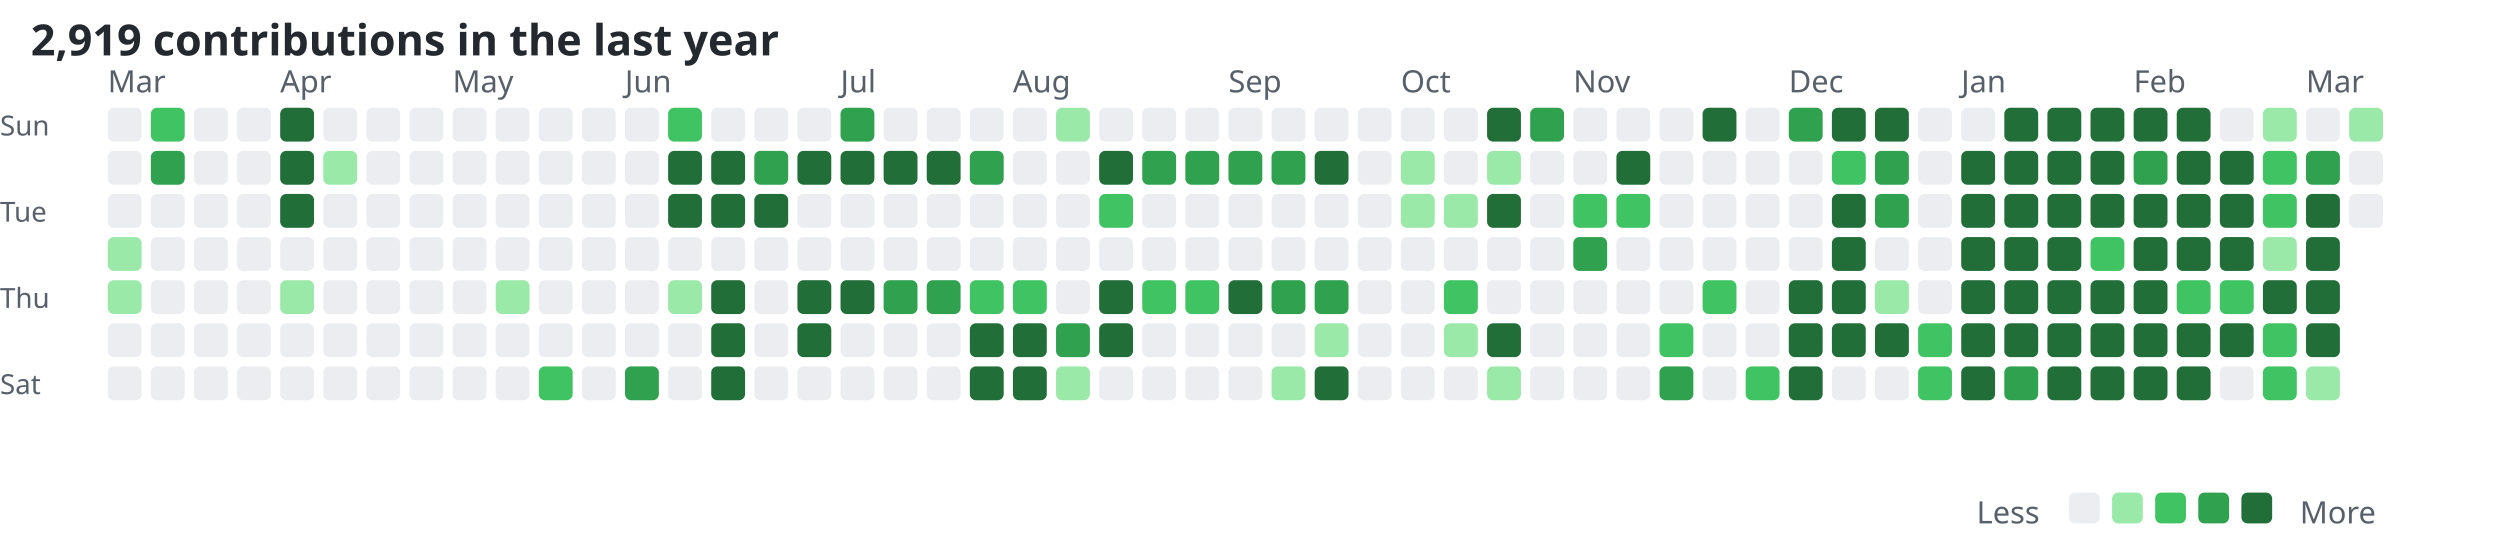
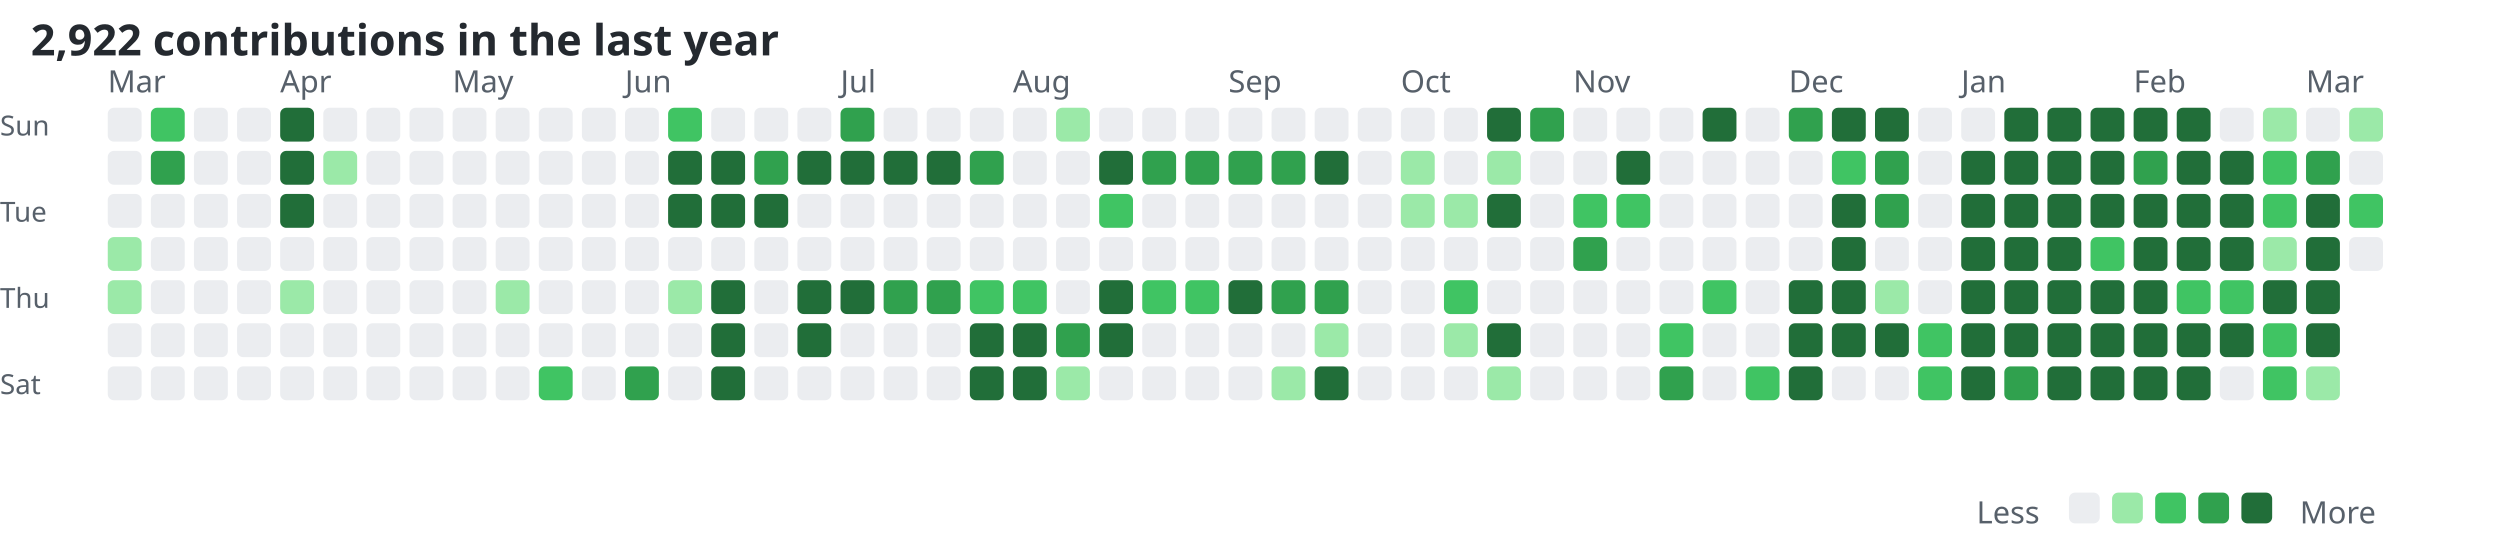
<svg xmlns="http://www.w3.org/2000/svg" width="812" height="178" viewBox="0 0 812 178">
  <style>
    .title { font: 600 14px 'Segoe UI', sans-serif; fill: #24292f; }
    .month { font: 400 10px 'Segoe UI', sans-serif; fill: #57606a; }
    .legend { font: 400 10px 'Segoe UI', sans-serif; fill: #57606a; }
    .day { font: 400 9px 'Segoe UI', sans-serif; fill: #57606a; }
  </style>
-   <text x="10" y="18" class="title">2,919 contributions in the last year</text>
+   <text x="10" y="18" class="title">2,922 contributions in the last year</text>
  <text x="35" y="30" class="month">Mar</text>
  <text x="91" y="30" class="month">Apr</text>
  <text x="147" y="30" class="month">May</text>
  <text x="203" y="30" class="month">Jun</text>
  <text x="273" y="30" class="month">Jul</text>
  <text x="329" y="30" class="month">Aug</text>
  <text x="399" y="30" class="month">Sep</text>
  <text x="455" y="30" class="month">Oct</text>
  <text x="511" y="30" class="month">Nov</text>
  <text x="581" y="30" class="month">Dec</text>
  <text x="637" y="30" class="month">Jan</text>
  <text x="693" y="30" class="month">Feb</text>
  <text x="749" y="30" class="month">Mar</text>
  <text x="0" y="44" class="day">Sun</text>
  <text x="0" y="72" class="day">Tue</text>
  <text x="0" y="100" class="day">Thu</text>
  <text x="0" y="128" class="day">Sat</text>
  <rect x="35" y="35" width="11" height="11" rx="2" ry="2" fill="#ebedf0" />
  <rect x="35" y="49" width="11" height="11" rx="2" ry="2" fill="#ebedf0" />
  <rect x="35" y="63" width="11" height="11" rx="2" ry="2" fill="#ebedf0" />
  <rect x="35" y="77" width="11" height="11" rx="2" ry="2" fill="#9be9a8" />
  <rect x="35" y="91" width="11" height="11" rx="2" ry="2" fill="#9be9a8" />
  <rect x="35" y="105" width="11" height="11" rx="2" ry="2" fill="#ebedf0" />
  <rect x="35" y="119" width="11" height="11" rx="2" ry="2" fill="#ebedf0" />
  <rect x="49" y="35" width="11" height="11" rx="2" ry="2" fill="#40c463" />
  <rect x="49" y="49" width="11" height="11" rx="2" ry="2" fill="#30a14e" />
  <rect x="49" y="63" width="11" height="11" rx="2" ry="2" fill="#ebedf0" />
  <rect x="49" y="77" width="11" height="11" rx="2" ry="2" fill="#ebedf0" />
  <rect x="49" y="91" width="11" height="11" rx="2" ry="2" fill="#ebedf0" />
  <rect x="49" y="105" width="11" height="11" rx="2" ry="2" fill="#ebedf0" />
  <rect x="49" y="119" width="11" height="11" rx="2" ry="2" fill="#ebedf0" />
  <rect x="63" y="35" width="11" height="11" rx="2" ry="2" fill="#ebedf0" />
  <rect x="63" y="49" width="11" height="11" rx="2" ry="2" fill="#ebedf0" />
  <rect x="63" y="63" width="11" height="11" rx="2" ry="2" fill="#ebedf0" />
  <rect x="63" y="77" width="11" height="11" rx="2" ry="2" fill="#ebedf0" />
  <rect x="63" y="91" width="11" height="11" rx="2" ry="2" fill="#ebedf0" />
  <rect x="63" y="105" width="11" height="11" rx="2" ry="2" fill="#ebedf0" />
  <rect x="63" y="119" width="11" height="11" rx="2" ry="2" fill="#ebedf0" />
  <rect x="77" y="35" width="11" height="11" rx="2" ry="2" fill="#ebedf0" />
  <rect x="77" y="49" width="11" height="11" rx="2" ry="2" fill="#ebedf0" />
  <rect x="77" y="63" width="11" height="11" rx="2" ry="2" fill="#ebedf0" />
  <rect x="77" y="77" width="11" height="11" rx="2" ry="2" fill="#ebedf0" />
  <rect x="77" y="91" width="11" height="11" rx="2" ry="2" fill="#ebedf0" />
  <rect x="77" y="105" width="11" height="11" rx="2" ry="2" fill="#ebedf0" />
  <rect x="77" y="119" width="11" height="11" rx="2" ry="2" fill="#ebedf0" />
  <rect x="91" y="35" width="11" height="11" rx="2" ry="2" fill="#216e39" />
  <rect x="91" y="49" width="11" height="11" rx="2" ry="2" fill="#216e39" />
  <rect x="91" y="63" width="11" height="11" rx="2" ry="2" fill="#216e39" />
  <rect x="91" y="77" width="11" height="11" rx="2" ry="2" fill="#ebedf0" />
  <rect x="91" y="91" width="11" height="11" rx="2" ry="2" fill="#9be9a8" />
  <rect x="91" y="105" width="11" height="11" rx="2" ry="2" fill="#ebedf0" />
  <rect x="91" y="119" width="11" height="11" rx="2" ry="2" fill="#ebedf0" />
  <rect x="105" y="35" width="11" height="11" rx="2" ry="2" fill="#ebedf0" />
  <rect x="105" y="49" width="11" height="11" rx="2" ry="2" fill="#9be9a8" />
  <rect x="105" y="63" width="11" height="11" rx="2" ry="2" fill="#ebedf0" />
  <rect x="105" y="77" width="11" height="11" rx="2" ry="2" fill="#ebedf0" />
  <rect x="105" y="91" width="11" height="11" rx="2" ry="2" fill="#ebedf0" />
  <rect x="105" y="105" width="11" height="11" rx="2" ry="2" fill="#ebedf0" />
  <rect x="105" y="119" width="11" height="11" rx="2" ry="2" fill="#ebedf0" />
  <rect x="119" y="35" width="11" height="11" rx="2" ry="2" fill="#ebedf0" />
  <rect x="119" y="49" width="11" height="11" rx="2" ry="2" fill="#ebedf0" />
  <rect x="119" y="63" width="11" height="11" rx="2" ry="2" fill="#ebedf0" />
  <rect x="119" y="77" width="11" height="11" rx="2" ry="2" fill="#ebedf0" />
  <rect x="119" y="91" width="11" height="11" rx="2" ry="2" fill="#ebedf0" />
  <rect x="119" y="105" width="11" height="11" rx="2" ry="2" fill="#ebedf0" />
  <rect x="119" y="119" width="11" height="11" rx="2" ry="2" fill="#ebedf0" />
  <rect x="133" y="35" width="11" height="11" rx="2" ry="2" fill="#ebedf0" />
  <rect x="133" y="49" width="11" height="11" rx="2" ry="2" fill="#ebedf0" />
  <rect x="133" y="63" width="11" height="11" rx="2" ry="2" fill="#ebedf0" />
  <rect x="133" y="77" width="11" height="11" rx="2" ry="2" fill="#ebedf0" />
  <rect x="133" y="91" width="11" height="11" rx="2" ry="2" fill="#ebedf0" />
  <rect x="133" y="105" width="11" height="11" rx="2" ry="2" fill="#ebedf0" />
  <rect x="133" y="119" width="11" height="11" rx="2" ry="2" fill="#ebedf0" />
  <rect x="147" y="35" width="11" height="11" rx="2" ry="2" fill="#ebedf0" />
  <rect x="147" y="49" width="11" height="11" rx="2" ry="2" fill="#ebedf0" />
  <rect x="147" y="63" width="11" height="11" rx="2" ry="2" fill="#ebedf0" />
  <rect x="147" y="77" width="11" height="11" rx="2" ry="2" fill="#ebedf0" />
  <rect x="147" y="91" width="11" height="11" rx="2" ry="2" fill="#ebedf0" />
  <rect x="147" y="105" width="11" height="11" rx="2" ry="2" fill="#ebedf0" />
  <rect x="147" y="119" width="11" height="11" rx="2" ry="2" fill="#ebedf0" />
  <rect x="161" y="35" width="11" height="11" rx="2" ry="2" fill="#ebedf0" />
  <rect x="161" y="49" width="11" height="11" rx="2" ry="2" fill="#ebedf0" />
  <rect x="161" y="63" width="11" height="11" rx="2" ry="2" fill="#ebedf0" />
  <rect x="161" y="77" width="11" height="11" rx="2" ry="2" fill="#ebedf0" />
  <rect x="161" y="91" width="11" height="11" rx="2" ry="2" fill="#9be9a8" />
  <rect x="161" y="105" width="11" height="11" rx="2" ry="2" fill="#ebedf0" />
  <rect x="161" y="119" width="11" height="11" rx="2" ry="2" fill="#ebedf0" />
  <rect x="175" y="35" width="11" height="11" rx="2" ry="2" fill="#ebedf0" />
  <rect x="175" y="49" width="11" height="11" rx="2" ry="2" fill="#ebedf0" />
  <rect x="175" y="63" width="11" height="11" rx="2" ry="2" fill="#ebedf0" />
  <rect x="175" y="77" width="11" height="11" rx="2" ry="2" fill="#ebedf0" />
  <rect x="175" y="91" width="11" height="11" rx="2" ry="2" fill="#ebedf0" />
  <rect x="175" y="105" width="11" height="11" rx="2" ry="2" fill="#ebedf0" />
  <rect x="175" y="119" width="11" height="11" rx="2" ry="2" fill="#40c463" />
  <rect x="189" y="35" width="11" height="11" rx="2" ry="2" fill="#ebedf0" />
  <rect x="189" y="49" width="11" height="11" rx="2" ry="2" fill="#ebedf0" />
  <rect x="189" y="63" width="11" height="11" rx="2" ry="2" fill="#ebedf0" />
  <rect x="189" y="77" width="11" height="11" rx="2" ry="2" fill="#ebedf0" />
  <rect x="189" y="91" width="11" height="11" rx="2" ry="2" fill="#ebedf0" />
  <rect x="189" y="105" width="11" height="11" rx="2" ry="2" fill="#ebedf0" />
  <rect x="189" y="119" width="11" height="11" rx="2" ry="2" fill="#ebedf0" />
  <rect x="203" y="35" width="11" height="11" rx="2" ry="2" fill="#ebedf0" />
  <rect x="203" y="49" width="11" height="11" rx="2" ry="2" fill="#ebedf0" />
  <rect x="203" y="63" width="11" height="11" rx="2" ry="2" fill="#ebedf0" />
  <rect x="203" y="77" width="11" height="11" rx="2" ry="2" fill="#ebedf0" />
  <rect x="203" y="91" width="11" height="11" rx="2" ry="2" fill="#ebedf0" />
  <rect x="203" y="105" width="11" height="11" rx="2" ry="2" fill="#ebedf0" />
  <rect x="203" y="119" width="11" height="11" rx="2" ry="2" fill="#30a14e" />
  <rect x="217" y="35" width="11" height="11" rx="2" ry="2" fill="#40c463" />
  <rect x="217" y="49" width="11" height="11" rx="2" ry="2" fill="#216e39" />
  <rect x="217" y="63" width="11" height="11" rx="2" ry="2" fill="#216e39" />
  <rect x="217" y="77" width="11" height="11" rx="2" ry="2" fill="#ebedf0" />
  <rect x="217" y="91" width="11" height="11" rx="2" ry="2" fill="#9be9a8" />
  <rect x="217" y="105" width="11" height="11" rx="2" ry="2" fill="#ebedf0" />
  <rect x="217" y="119" width="11" height="11" rx="2" ry="2" fill="#ebedf0" />
  <rect x="231" y="35" width="11" height="11" rx="2" ry="2" fill="#ebedf0" />
  <rect x="231" y="49" width="11" height="11" rx="2" ry="2" fill="#216e39" />
  <rect x="231" y="63" width="11" height="11" rx="2" ry="2" fill="#216e39" />
  <rect x="231" y="77" width="11" height="11" rx="2" ry="2" fill="#ebedf0" />
  <rect x="231" y="91" width="11" height="11" rx="2" ry="2" fill="#216e39" />
  <rect x="231" y="105" width="11" height="11" rx="2" ry="2" fill="#216e39" />
  <rect x="231" y="119" width="11" height="11" rx="2" ry="2" fill="#216e39" />
  <rect x="245" y="35" width="11" height="11" rx="2" ry="2" fill="#ebedf0" />
  <rect x="245" y="49" width="11" height="11" rx="2" ry="2" fill="#30a14e" />
  <rect x="245" y="63" width="11" height="11" rx="2" ry="2" fill="#216e39" />
  <rect x="245" y="77" width="11" height="11" rx="2" ry="2" fill="#ebedf0" />
  <rect x="245" y="91" width="11" height="11" rx="2" ry="2" fill="#ebedf0" />
  <rect x="245" y="105" width="11" height="11" rx="2" ry="2" fill="#ebedf0" />
  <rect x="245" y="119" width="11" height="11" rx="2" ry="2" fill="#ebedf0" />
  <rect x="259" y="35" width="11" height="11" rx="2" ry="2" fill="#ebedf0" />
  <rect x="259" y="49" width="11" height="11" rx="2" ry="2" fill="#216e39" />
  <rect x="259" y="63" width="11" height="11" rx="2" ry="2" fill="#ebedf0" />
  <rect x="259" y="77" width="11" height="11" rx="2" ry="2" fill="#ebedf0" />
  <rect x="259" y="91" width="11" height="11" rx="2" ry="2" fill="#216e39" />
  <rect x="259" y="105" width="11" height="11" rx="2" ry="2" fill="#216e39" />
  <rect x="259" y="119" width="11" height="11" rx="2" ry="2" fill="#ebedf0" />
  <rect x="273" y="35" width="11" height="11" rx="2" ry="2" fill="#30a14e" />
  <rect x="273" y="49" width="11" height="11" rx="2" ry="2" fill="#216e39" />
  <rect x="273" y="63" width="11" height="11" rx="2" ry="2" fill="#ebedf0" />
  <rect x="273" y="77" width="11" height="11" rx="2" ry="2" fill="#ebedf0" />
  <rect x="273" y="91" width="11" height="11" rx="2" ry="2" fill="#216e39" />
  <rect x="273" y="105" width="11" height="11" rx="2" ry="2" fill="#ebedf0" />
  <rect x="273" y="119" width="11" height="11" rx="2" ry="2" fill="#ebedf0" />
  <rect x="287" y="35" width="11" height="11" rx="2" ry="2" fill="#ebedf0" />
  <rect x="287" y="49" width="11" height="11" rx="2" ry="2" fill="#216e39" />
  <rect x="287" y="63" width="11" height="11" rx="2" ry="2" fill="#ebedf0" />
  <rect x="287" y="77" width="11" height="11" rx="2" ry="2" fill="#ebedf0" />
  <rect x="287" y="91" width="11" height="11" rx="2" ry="2" fill="#30a14e" />
  <rect x="287" y="105" width="11" height="11" rx="2" ry="2" fill="#ebedf0" />
  <rect x="287" y="119" width="11" height="11" rx="2" ry="2" fill="#ebedf0" />
  <rect x="301" y="35" width="11" height="11" rx="2" ry="2" fill="#ebedf0" />
  <rect x="301" y="49" width="11" height="11" rx="2" ry="2" fill="#216e39" />
  <rect x="301" y="63" width="11" height="11" rx="2" ry="2" fill="#ebedf0" />
  <rect x="301" y="77" width="11" height="11" rx="2" ry="2" fill="#ebedf0" />
  <rect x="301" y="91" width="11" height="11" rx="2" ry="2" fill="#30a14e" />
  <rect x="301" y="105" width="11" height="11" rx="2" ry="2" fill="#ebedf0" />
  <rect x="301" y="119" width="11" height="11" rx="2" ry="2" fill="#ebedf0" />
  <rect x="315" y="35" width="11" height="11" rx="2" ry="2" fill="#ebedf0" />
  <rect x="315" y="49" width="11" height="11" rx="2" ry="2" fill="#30a14e" />
  <rect x="315" y="63" width="11" height="11" rx="2" ry="2" fill="#ebedf0" />
  <rect x="315" y="77" width="11" height="11" rx="2" ry="2" fill="#ebedf0" />
  <rect x="315" y="91" width="11" height="11" rx="2" ry="2" fill="#40c463" />
  <rect x="315" y="105" width="11" height="11" rx="2" ry="2" fill="#216e39" />
  <rect x="315" y="119" width="11" height="11" rx="2" ry="2" fill="#216e39" />
  <rect x="329" y="35" width="11" height="11" rx="2" ry="2" fill="#ebedf0" />
  <rect x="329" y="49" width="11" height="11" rx="2" ry="2" fill="#ebedf0" />
  <rect x="329" y="63" width="11" height="11" rx="2" ry="2" fill="#ebedf0" />
  <rect x="329" y="77" width="11" height="11" rx="2" ry="2" fill="#ebedf0" />
  <rect x="329" y="91" width="11" height="11" rx="2" ry="2" fill="#40c463" />
  <rect x="329" y="105" width="11" height="11" rx="2" ry="2" fill="#216e39" />
  <rect x="329" y="119" width="11" height="11" rx="2" ry="2" fill="#216e39" />
  <rect x="343" y="35" width="11" height="11" rx="2" ry="2" fill="#9be9a8" />
  <rect x="343" y="49" width="11" height="11" rx="2" ry="2" fill="#ebedf0" />
  <rect x="343" y="63" width="11" height="11" rx="2" ry="2" fill="#ebedf0" />
  <rect x="343" y="77" width="11" height="11" rx="2" ry="2" fill="#ebedf0" />
  <rect x="343" y="91" width="11" height="11" rx="2" ry="2" fill="#ebedf0" />
  <rect x="343" y="105" width="11" height="11" rx="2" ry="2" fill="#30a14e" />
  <rect x="343" y="119" width="11" height="11" rx="2" ry="2" fill="#9be9a8" />
  <rect x="357" y="35" width="11" height="11" rx="2" ry="2" fill="#ebedf0" />
  <rect x="357" y="49" width="11" height="11" rx="2" ry="2" fill="#216e39" />
  <rect x="357" y="63" width="11" height="11" rx="2" ry="2" fill="#40c463" />
  <rect x="357" y="77" width="11" height="11" rx="2" ry="2" fill="#ebedf0" />
  <rect x="357" y="91" width="11" height="11" rx="2" ry="2" fill="#216e39" />
  <rect x="357" y="105" width="11" height="11" rx="2" ry="2" fill="#216e39" />
  <rect x="357" y="119" width="11" height="11" rx="2" ry="2" fill="#ebedf0" />
  <rect x="371" y="35" width="11" height="11" rx="2" ry="2" fill="#ebedf0" />
  <rect x="371" y="49" width="11" height="11" rx="2" ry="2" fill="#30a14e" />
  <rect x="371" y="63" width="11" height="11" rx="2" ry="2" fill="#ebedf0" />
  <rect x="371" y="77" width="11" height="11" rx="2" ry="2" fill="#ebedf0" />
  <rect x="371" y="91" width="11" height="11" rx="2" ry="2" fill="#40c463" />
  <rect x="371" y="105" width="11" height="11" rx="2" ry="2" fill="#ebedf0" />
  <rect x="371" y="119" width="11" height="11" rx="2" ry="2" fill="#ebedf0" />
  <rect x="385" y="35" width="11" height="11" rx="2" ry="2" fill="#ebedf0" />
  <rect x="385" y="49" width="11" height="11" rx="2" ry="2" fill="#30a14e" />
  <rect x="385" y="63" width="11" height="11" rx="2" ry="2" fill="#ebedf0" />
  <rect x="385" y="77" width="11" height="11" rx="2" ry="2" fill="#ebedf0" />
  <rect x="385" y="91" width="11" height="11" rx="2" ry="2" fill="#40c463" />
  <rect x="385" y="105" width="11" height="11" rx="2" ry="2" fill="#ebedf0" />
  <rect x="385" y="119" width="11" height="11" rx="2" ry="2" fill="#ebedf0" />
  <rect x="399" y="35" width="11" height="11" rx="2" ry="2" fill="#ebedf0" />
  <rect x="399" y="49" width="11" height="11" rx="2" ry="2" fill="#30a14e" />
  <rect x="399" y="63" width="11" height="11" rx="2" ry="2" fill="#ebedf0" />
  <rect x="399" y="77" width="11" height="11" rx="2" ry="2" fill="#ebedf0" />
  <rect x="399" y="91" width="11" height="11" rx="2" ry="2" fill="#216e39" />
  <rect x="399" y="105" width="11" height="11" rx="2" ry="2" fill="#ebedf0" />
  <rect x="399" y="119" width="11" height="11" rx="2" ry="2" fill="#ebedf0" />
  <rect x="413" y="35" width="11" height="11" rx="2" ry="2" fill="#ebedf0" />
  <rect x="413" y="49" width="11" height="11" rx="2" ry="2" fill="#30a14e" />
  <rect x="413" y="63" width="11" height="11" rx="2" ry="2" fill="#ebedf0" />
  <rect x="413" y="77" width="11" height="11" rx="2" ry="2" fill="#ebedf0" />
  <rect x="413" y="91" width="11" height="11" rx="2" ry="2" fill="#30a14e" />
  <rect x="413" y="105" width="11" height="11" rx="2" ry="2" fill="#ebedf0" />
  <rect x="413" y="119" width="11" height="11" rx="2" ry="2" fill="#9be9a8" />
  <rect x="427" y="35" width="11" height="11" rx="2" ry="2" fill="#ebedf0" />
  <rect x="427" y="49" width="11" height="11" rx="2" ry="2" fill="#216e39" />
  <rect x="427" y="63" width="11" height="11" rx="2" ry="2" fill="#ebedf0" />
  <rect x="427" y="77" width="11" height="11" rx="2" ry="2" fill="#ebedf0" />
  <rect x="427" y="91" width="11" height="11" rx="2" ry="2" fill="#30a14e" />
  <rect x="427" y="105" width="11" height="11" rx="2" ry="2" fill="#9be9a8" />
  <rect x="427" y="119" width="11" height="11" rx="2" ry="2" fill="#216e39" />
  <rect x="441" y="35" width="11" height="11" rx="2" ry="2" fill="#ebedf0" />
  <rect x="441" y="49" width="11" height="11" rx="2" ry="2" fill="#ebedf0" />
  <rect x="441" y="63" width="11" height="11" rx="2" ry="2" fill="#ebedf0" />
  <rect x="441" y="77" width="11" height="11" rx="2" ry="2" fill="#ebedf0" />
  <rect x="441" y="91" width="11" height="11" rx="2" ry="2" fill="#ebedf0" />
  <rect x="441" y="105" width="11" height="11" rx="2" ry="2" fill="#ebedf0" />
  <rect x="441" y="119" width="11" height="11" rx="2" ry="2" fill="#ebedf0" />
  <rect x="455" y="35" width="11" height="11" rx="2" ry="2" fill="#ebedf0" />
  <rect x="455" y="49" width="11" height="11" rx="2" ry="2" fill="#9be9a8" />
  <rect x="455" y="63" width="11" height="11" rx="2" ry="2" fill="#9be9a8" />
  <rect x="455" y="77" width="11" height="11" rx="2" ry="2" fill="#ebedf0" />
  <rect x="455" y="91" width="11" height="11" rx="2" ry="2" fill="#ebedf0" />
  <rect x="455" y="105" width="11" height="11" rx="2" ry="2" fill="#ebedf0" />
  <rect x="455" y="119" width="11" height="11" rx="2" ry="2" fill="#ebedf0" />
  <rect x="469" y="35" width="11" height="11" rx="2" ry="2" fill="#ebedf0" />
  <rect x="469" y="49" width="11" height="11" rx="2" ry="2" fill="#ebedf0" />
  <rect x="469" y="63" width="11" height="11" rx="2" ry="2" fill="#9be9a8" />
  <rect x="469" y="77" width="11" height="11" rx="2" ry="2" fill="#ebedf0" />
  <rect x="469" y="91" width="11" height="11" rx="2" ry="2" fill="#40c463" />
  <rect x="469" y="105" width="11" height="11" rx="2" ry="2" fill="#9be9a8" />
  <rect x="469" y="119" width="11" height="11" rx="2" ry="2" fill="#ebedf0" />
  <rect x="483" y="35" width="11" height="11" rx="2" ry="2" fill="#216e39" />
  <rect x="483" y="49" width="11" height="11" rx="2" ry="2" fill="#9be9a8" />
  <rect x="483" y="63" width="11" height="11" rx="2" ry="2" fill="#216e39" />
  <rect x="483" y="77" width="11" height="11" rx="2" ry="2" fill="#ebedf0" />
  <rect x="483" y="91" width="11" height="11" rx="2" ry="2" fill="#ebedf0" />
  <rect x="483" y="105" width="11" height="11" rx="2" ry="2" fill="#216e39" />
  <rect x="483" y="119" width="11" height="11" rx="2" ry="2" fill="#9be9a8" />
  <rect x="497" y="35" width="11" height="11" rx="2" ry="2" fill="#30a14e" />
  <rect x="497" y="49" width="11" height="11" rx="2" ry="2" fill="#ebedf0" />
  <rect x="497" y="63" width="11" height="11" rx="2" ry="2" fill="#ebedf0" />
  <rect x="497" y="77" width="11" height="11" rx="2" ry="2" fill="#ebedf0" />
  <rect x="497" y="91" width="11" height="11" rx="2" ry="2" fill="#ebedf0" />
  <rect x="497" y="105" width="11" height="11" rx="2" ry="2" fill="#ebedf0" />
  <rect x="497" y="119" width="11" height="11" rx="2" ry="2" fill="#ebedf0" />
  <rect x="511" y="35" width="11" height="11" rx="2" ry="2" fill="#ebedf0" />
  <rect x="511" y="49" width="11" height="11" rx="2" ry="2" fill="#ebedf0" />
  <rect x="511" y="63" width="11" height="11" rx="2" ry="2" fill="#40c463" />
  <rect x="511" y="77" width="11" height="11" rx="2" ry="2" fill="#30a14e" />
  <rect x="511" y="91" width="11" height="11" rx="2" ry="2" fill="#ebedf0" />
  <rect x="511" y="105" width="11" height="11" rx="2" ry="2" fill="#ebedf0" />
  <rect x="511" y="119" width="11" height="11" rx="2" ry="2" fill="#ebedf0" />
  <rect x="525" y="35" width="11" height="11" rx="2" ry="2" fill="#ebedf0" />
  <rect x="525" y="49" width="11" height="11" rx="2" ry="2" fill="#216e39" />
  <rect x="525" y="63" width="11" height="11" rx="2" ry="2" fill="#40c463" />
  <rect x="525" y="77" width="11" height="11" rx="2" ry="2" fill="#ebedf0" />
  <rect x="525" y="91" width="11" height="11" rx="2" ry="2" fill="#ebedf0" />
  <rect x="525" y="105" width="11" height="11" rx="2" ry="2" fill="#ebedf0" />
  <rect x="525" y="119" width="11" height="11" rx="2" ry="2" fill="#ebedf0" />
  <rect x="539" y="35" width="11" height="11" rx="2" ry="2" fill="#ebedf0" />
  <rect x="539" y="49" width="11" height="11" rx="2" ry="2" fill="#ebedf0" />
  <rect x="539" y="63" width="11" height="11" rx="2" ry="2" fill="#ebedf0" />
  <rect x="539" y="77" width="11" height="11" rx="2" ry="2" fill="#ebedf0" />
  <rect x="539" y="91" width="11" height="11" rx="2" ry="2" fill="#ebedf0" />
  <rect x="539" y="105" width="11" height="11" rx="2" ry="2" fill="#40c463" />
  <rect x="539" y="119" width="11" height="11" rx="2" ry="2" fill="#30a14e" />
  <rect x="553" y="35" width="11" height="11" rx="2" ry="2" fill="#216e39" />
  <rect x="553" y="49" width="11" height="11" rx="2" ry="2" fill="#ebedf0" />
  <rect x="553" y="63" width="11" height="11" rx="2" ry="2" fill="#ebedf0" />
  <rect x="553" y="77" width="11" height="11" rx="2" ry="2" fill="#ebedf0" />
  <rect x="553" y="91" width="11" height="11" rx="2" ry="2" fill="#40c463" />
  <rect x="553" y="105" width="11" height="11" rx="2" ry="2" fill="#ebedf0" />
  <rect x="553" y="119" width="11" height="11" rx="2" ry="2" fill="#ebedf0" />
  <rect x="567" y="35" width="11" height="11" rx="2" ry="2" fill="#ebedf0" />
  <rect x="567" y="49" width="11" height="11" rx="2" ry="2" fill="#ebedf0" />
  <rect x="567" y="63" width="11" height="11" rx="2" ry="2" fill="#ebedf0" />
  <rect x="567" y="77" width="11" height="11" rx="2" ry="2" fill="#ebedf0" />
  <rect x="567" y="91" width="11" height="11" rx="2" ry="2" fill="#ebedf0" />
  <rect x="567" y="105" width="11" height="11" rx="2" ry="2" fill="#ebedf0" />
  <rect x="567" y="119" width="11" height="11" rx="2" ry="2" fill="#40c463" />
  <rect x="581" y="35" width="11" height="11" rx="2" ry="2" fill="#30a14e" />
  <rect x="581" y="49" width="11" height="11" rx="2" ry="2" fill="#ebedf0" />
  <rect x="581" y="63" width="11" height="11" rx="2" ry="2" fill="#ebedf0" />
  <rect x="581" y="77" width="11" height="11" rx="2" ry="2" fill="#ebedf0" />
  <rect x="581" y="91" width="11" height="11" rx="2" ry="2" fill="#216e39" />
  <rect x="581" y="105" width="11" height="11" rx="2" ry="2" fill="#216e39" />
  <rect x="581" y="119" width="11" height="11" rx="2" ry="2" fill="#216e39" />
  <rect x="595" y="35" width="11" height="11" rx="2" ry="2" fill="#216e39" />
  <rect x="595" y="49" width="11" height="11" rx="2" ry="2" fill="#40c463" />
  <rect x="595" y="63" width="11" height="11" rx="2" ry="2" fill="#216e39" />
  <rect x="595" y="77" width="11" height="11" rx="2" ry="2" fill="#216e39" />
  <rect x="595" y="91" width="11" height="11" rx="2" ry="2" fill="#216e39" />
  <rect x="595" y="105" width="11" height="11" rx="2" ry="2" fill="#216e39" />
  <rect x="595" y="119" width="11" height="11" rx="2" ry="2" fill="#ebedf0" />
  <rect x="609" y="35" width="11" height="11" rx="2" ry="2" fill="#216e39" />
  <rect x="609" y="49" width="11" height="11" rx="2" ry="2" fill="#30a14e" />
  <rect x="609" y="63" width="11" height="11" rx="2" ry="2" fill="#30a14e" />
  <rect x="609" y="77" width="11" height="11" rx="2" ry="2" fill="#ebedf0" />
  <rect x="609" y="91" width="11" height="11" rx="2" ry="2" fill="#9be9a8" />
  <rect x="609" y="105" width="11" height="11" rx="2" ry="2" fill="#216e39" />
  <rect x="609" y="119" width="11" height="11" rx="2" ry="2" fill="#ebedf0" />
  <rect x="623" y="35" width="11" height="11" rx="2" ry="2" fill="#ebedf0" />
  <rect x="623" y="49" width="11" height="11" rx="2" ry="2" fill="#ebedf0" />
  <rect x="623" y="63" width="11" height="11" rx="2" ry="2" fill="#ebedf0" />
  <rect x="623" y="77" width="11" height="11" rx="2" ry="2" fill="#ebedf0" />
  <rect x="623" y="91" width="11" height="11" rx="2" ry="2" fill="#ebedf0" />
  <rect x="623" y="105" width="11" height="11" rx="2" ry="2" fill="#40c463" />
  <rect x="623" y="119" width="11" height="11" rx="2" ry="2" fill="#40c463" />
  <rect x="637" y="35" width="11" height="11" rx="2" ry="2" fill="#ebedf0" />
  <rect x="637" y="49" width="11" height="11" rx="2" ry="2" fill="#216e39" />
  <rect x="637" y="63" width="11" height="11" rx="2" ry="2" fill="#216e39" />
  <rect x="637" y="77" width="11" height="11" rx="2" ry="2" fill="#216e39" />
  <rect x="637" y="91" width="11" height="11" rx="2" ry="2" fill="#216e39" />
  <rect x="637" y="105" width="11" height="11" rx="2" ry="2" fill="#216e39" />
  <rect x="637" y="119" width="11" height="11" rx="2" ry="2" fill="#216e39" />
  <rect x="651" y="35" width="11" height="11" rx="2" ry="2" fill="#216e39" />
  <rect x="651" y="49" width="11" height="11" rx="2" ry="2" fill="#216e39" />
  <rect x="651" y="63" width="11" height="11" rx="2" ry="2" fill="#216e39" />
  <rect x="651" y="77" width="11" height="11" rx="2" ry="2" fill="#216e39" />
  <rect x="651" y="91" width="11" height="11" rx="2" ry="2" fill="#216e39" />
  <rect x="651" y="105" width="11" height="11" rx="2" ry="2" fill="#216e39" />
  <rect x="651" y="119" width="11" height="11" rx="2" ry="2" fill="#30a14e" />
  <rect x="665" y="35" width="11" height="11" rx="2" ry="2" fill="#216e39" />
  <rect x="665" y="49" width="11" height="11" rx="2" ry="2" fill="#216e39" />
  <rect x="665" y="63" width="11" height="11" rx="2" ry="2" fill="#216e39" />
  <rect x="665" y="77" width="11" height="11" rx="2" ry="2" fill="#216e39" />
  <rect x="665" y="91" width="11" height="11" rx="2" ry="2" fill="#216e39" />
  <rect x="665" y="105" width="11" height="11" rx="2" ry="2" fill="#216e39" />
  <rect x="665" y="119" width="11" height="11" rx="2" ry="2" fill="#216e39" />
  <rect x="679" y="35" width="11" height="11" rx="2" ry="2" fill="#216e39" />
  <rect x="679" y="49" width="11" height="11" rx="2" ry="2" fill="#216e39" />
  <rect x="679" y="63" width="11" height="11" rx="2" ry="2" fill="#216e39" />
  <rect x="679" y="77" width="11" height="11" rx="2" ry="2" fill="#40c463" />
  <rect x="679" y="91" width="11" height="11" rx="2" ry="2" fill="#216e39" />
  <rect x="679" y="105" width="11" height="11" rx="2" ry="2" fill="#216e39" />
  <rect x="679" y="119" width="11" height="11" rx="2" ry="2" fill="#216e39" />
  <rect x="693" y="35" width="11" height="11" rx="2" ry="2" fill="#216e39" />
  <rect x="693" y="49" width="11" height="11" rx="2" ry="2" fill="#30a14e" />
  <rect x="693" y="63" width="11" height="11" rx="2" ry="2" fill="#216e39" />
  <rect x="693" y="77" width="11" height="11" rx="2" ry="2" fill="#216e39" />
  <rect x="693" y="91" width="11" height="11" rx="2" ry="2" fill="#216e39" />
  <rect x="693" y="105" width="11" height="11" rx="2" ry="2" fill="#216e39" />
  <rect x="693" y="119" width="11" height="11" rx="2" ry="2" fill="#216e39" />
  <rect x="707" y="35" width="11" height="11" rx="2" ry="2" fill="#216e39" />
  <rect x="707" y="49" width="11" height="11" rx="2" ry="2" fill="#216e39" />
  <rect x="707" y="63" width="11" height="11" rx="2" ry="2" fill="#216e39" />
  <rect x="707" y="77" width="11" height="11" rx="2" ry="2" fill="#216e39" />
  <rect x="707" y="91" width="11" height="11" rx="2" ry="2" fill="#40c463" />
  <rect x="707" y="105" width="11" height="11" rx="2" ry="2" fill="#216e39" />
  <rect x="707" y="119" width="11" height="11" rx="2" ry="2" fill="#216e39" />
  <rect x="721" y="35" width="11" height="11" rx="2" ry="2" fill="#ebedf0" />
  <rect x="721" y="49" width="11" height="11" rx="2" ry="2" fill="#216e39" />
  <rect x="721" y="63" width="11" height="11" rx="2" ry="2" fill="#216e39" />
  <rect x="721" y="77" width="11" height="11" rx="2" ry="2" fill="#216e39" />
  <rect x="721" y="91" width="11" height="11" rx="2" ry="2" fill="#40c463" />
  <rect x="721" y="105" width="11" height="11" rx="2" ry="2" fill="#216e39" />
  <rect x="721" y="119" width="11" height="11" rx="2" ry="2" fill="#ebedf0" />
  <rect x="735" y="35" width="11" height="11" rx="2" ry="2" fill="#9be9a8" />
  <rect x="735" y="49" width="11" height="11" rx="2" ry="2" fill="#40c463" />
  <rect x="735" y="63" width="11" height="11" rx="2" ry="2" fill="#40c463" />
  <rect x="735" y="77" width="11" height="11" rx="2" ry="2" fill="#9be9a8" />
  <rect x="735" y="91" width="11" height="11" rx="2" ry="2" fill="#216e39" />
  <rect x="735" y="105" width="11" height="11" rx="2" ry="2" fill="#40c463" />
  <rect x="735" y="119" width="11" height="11" rx="2" ry="2" fill="#40c463" />
  <rect x="749" y="35" width="11" height="11" rx="2" ry="2" fill="#ebedf0" />
  <rect x="749" y="49" width="11" height="11" rx="2" ry="2" fill="#30a14e" />
  <rect x="749" y="63" width="11" height="11" rx="2" ry="2" fill="#216e39" />
  <rect x="749" y="77" width="11" height="11" rx="2" ry="2" fill="#216e39" />
  <rect x="749" y="91" width="11" height="11" rx="2" ry="2" fill="#216e39" />
  <rect x="749" y="105" width="11" height="11" rx="2" ry="2" fill="#216e39" />
  <rect x="749" y="119" width="11" height="11" rx="2" ry="2" fill="#9be9a8" />
  <rect x="763" y="35" width="11" height="11" rx="2" ry="2" fill="#9be9a8" />
  <rect x="763" y="49" width="11" height="11" rx="2" ry="2" fill="#ebedf0" />
-   <rect x="763" y="63" width="11" height="11" rx="2" ry="2" fill="#ebedf0" />
+   <rect x="763" y="63" width="11" height="11" rx="2" ry="2" fill="#40c463" />
+   <rect x="763" y="77" width="11" height="11" rx="2" ry="2" fill="#ebedf0" />
  <text x="642" y="170" class="legend">Less</text>
  <rect x="672" y="160" width="10" height="10" rx="2" fill="#ebedf0" />
  <rect x="686" y="160" width="10" height="10" rx="2" fill="#9be9a8" />
  <rect x="700" y="160" width="10" height="10" rx="2" fill="#40c463" />
  <rect x="714" y="160" width="10" height="10" rx="2" fill="#30a14e" />
  <rect x="728" y="160" width="10" height="10" rx="2" fill="#216e39" />
  <text x="747" y="170" class="legend">More</text>
</svg>
